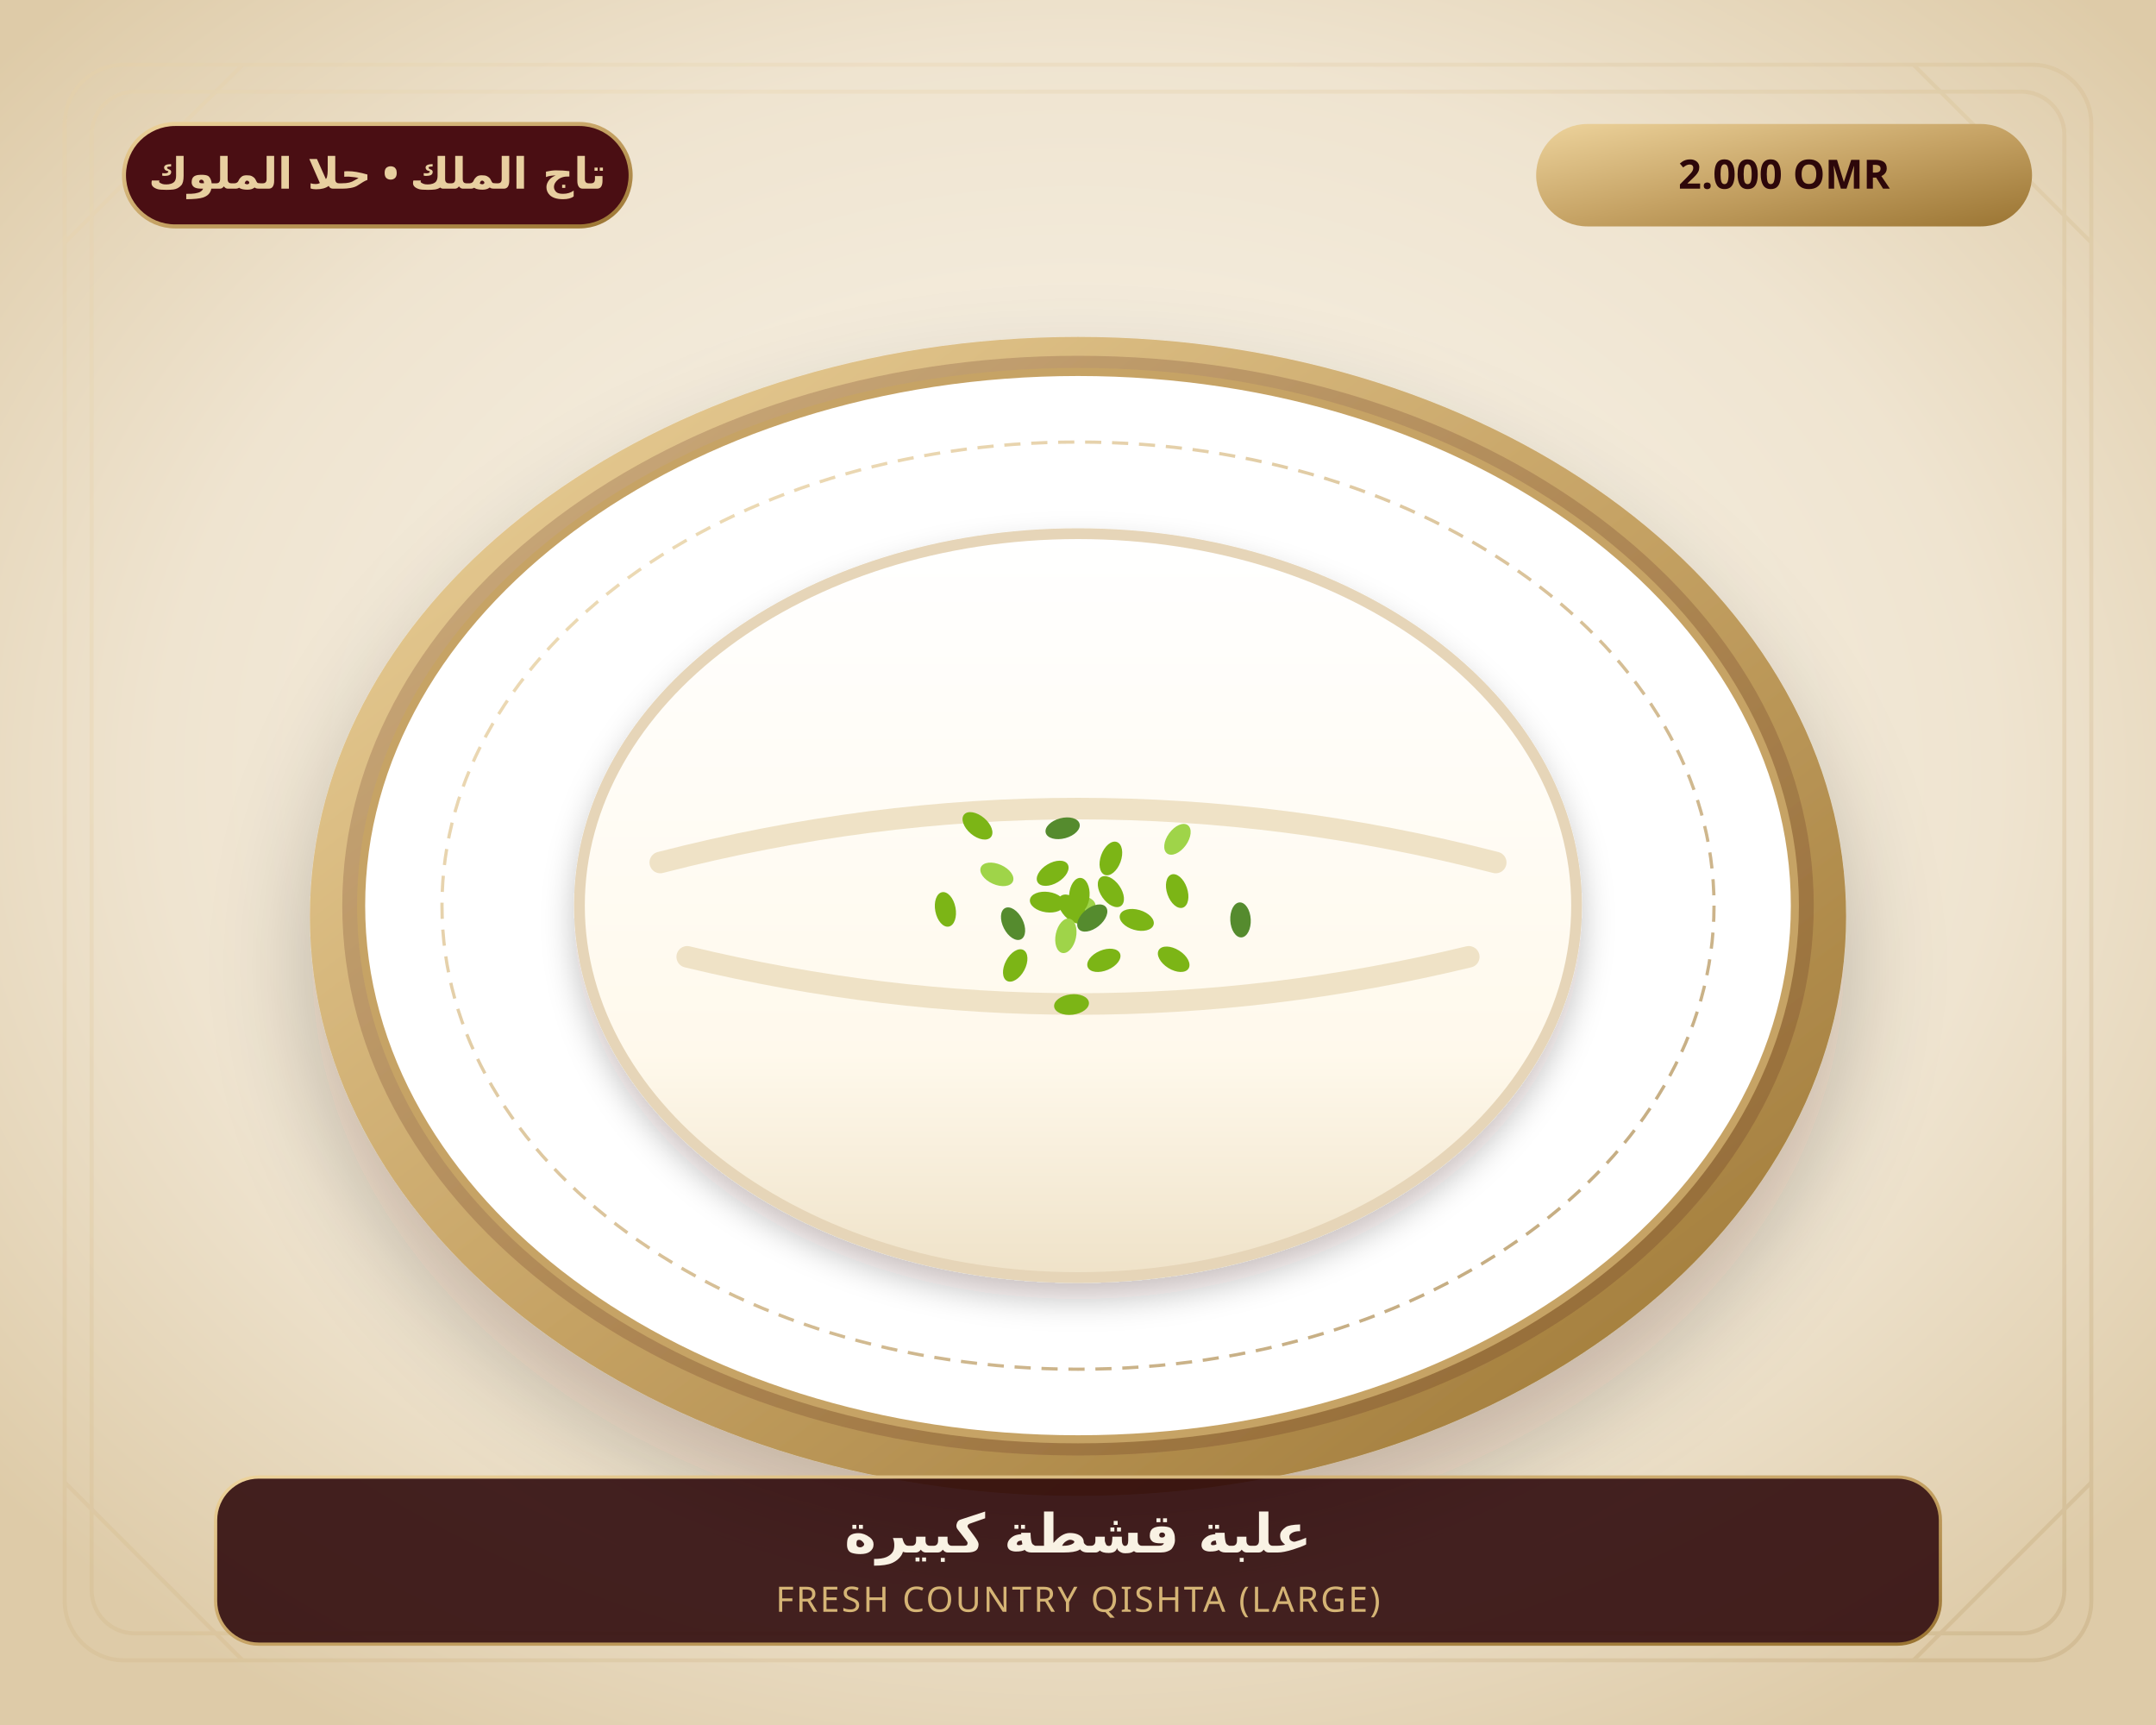
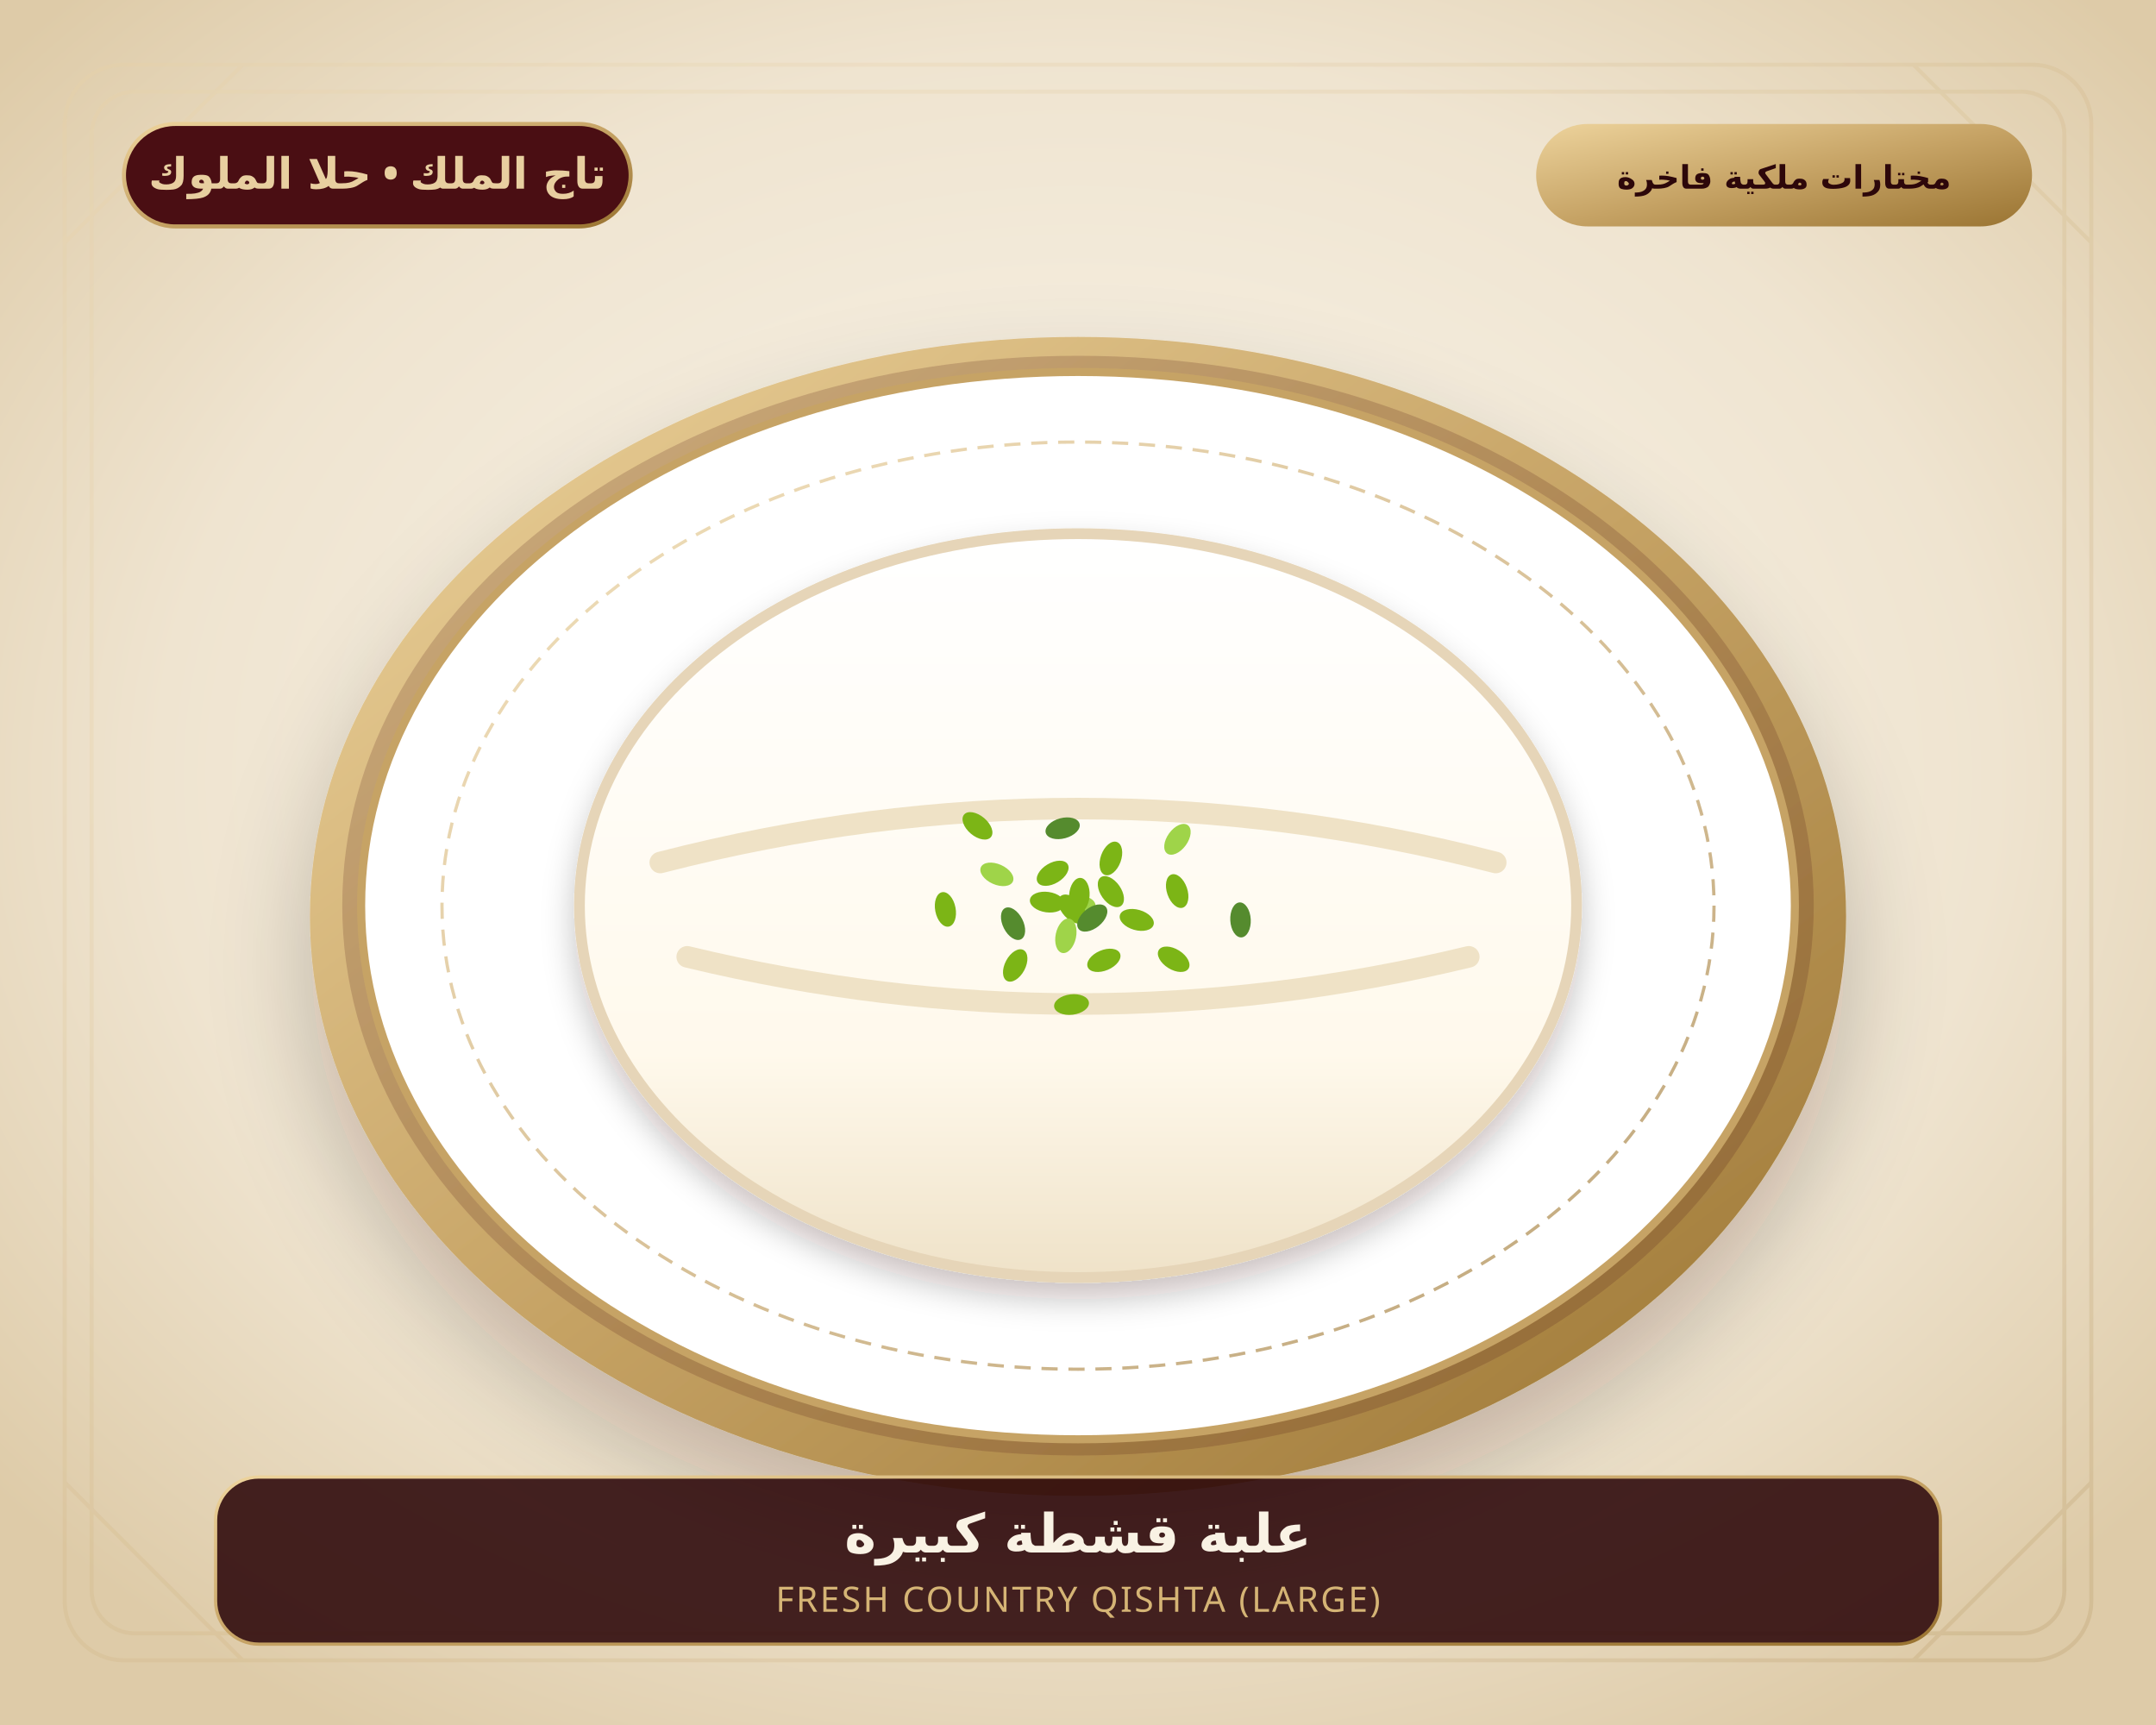
<svg xmlns="http://www.w3.org/2000/svg" viewBox="0 0 800 640" width="800" height="640">
  <defs>
    <radialGradient id="bgGrad" cx="50%" cy="45%" r="65%">
      <stop offset="0%" stop-color="#FBF7EE" />
      <stop offset="65%" stop-color="#EFE4D0" />
      <stop offset="100%" stop-color="#DECBA8" />
    </radialGradient>
    <linearGradient id="goldRim" x1="0%" y1="0%" x2="100%" y2="100%">
      <stop offset="0%" stop-color="#EDD39C" />
      <stop offset="50%" stop-color="#C6A365" />
      <stop offset="100%" stop-color="#9A7432" />
    </linearGradient>
    <linearGradient id="kataifiGold" x1="0%" y1="0%" x2="100%" y2="100%">
      <stop offset="0%" stop-color="#F3C76B" />
      <stop offset="50%" stop-color="#D99B38" />
      <stop offset="100%" stop-color="#A86B14" />
    </linearGradient>
    <linearGradient id="pistachioGreen" x1="0%" y1="0%" x2="100%" y2="100%">
      <stop offset="0%" stop-color="#98C948" />
      <stop offset="55%" stop-color="#6CA329" />
      <stop offset="100%" stop-color="#467314" />
    </linearGradient>
    <linearGradient id="qishtaCream" x1="0%" y1="0%" x2="0%" y2="100%">
      <stop offset="0%" stop-color="#FFFFFF" />
      <stop offset="70%" stop-color="#FFF9EC" />
      <stop offset="100%" stop-color="#EFE2C8" />
    </linearGradient>
    <linearGradient id="walnutBronze" x1="0%" y1="0%" x2="100%" y2="100%">
      <stop offset="0%" stop-color="#C48845" />
      <stop offset="50%" stop-color="#8F5922" />
      <stop offset="100%" stop-color="#5E350E" />
    </linearGradient>
    <linearGradient id="chocoRich" x1="0%" y1="0%" x2="100%" y2="100%">
      <stop offset="0%" stop-color="#5A311D" />
      <stop offset="50%" stop-color="#3B1D0F" />
      <stop offset="100%" stop-color="#241007" />
    </linearGradient>
    <filter id="softShadow" x="-15%" y="-15%" width="130%" height="135%">
      <feDropShadow dx="0" dy="18" stdDeviation="18" flood-color="#2B070A" flood-opacity="0.22" />
    </filter>
    <filter id="pieceShadow" x="-20%" y="-20%" width="140%" height="140%">
      <feDropShadow dx="0" dy="6" stdDeviation="6" flood-color="#2B070A" flood-opacity="0.24" />
    </filter>
  </defs>
  <rect width="800" height="640" fill="url(#bgGrad)" />
  <g opacity="0.16" stroke="url(#goldRim)" stroke-width="1.5" fill="none">
    <rect x="24" y="24" width="752" height="592" rx="22" />
    <rect x="34" y="34" width="732" height="572" rx="16" />
    <path d="M24 90 L90 24 M776 90 L710 24 M24 550 L90 616 M776 550 L710 616" />
  </g>
  <g filter="url(#softShadow)">
    <ellipse cx="400" cy="340" rx="285" ry="215" fill="url(#goldRim)" />
    <ellipse cx="400" cy="336" rx="273" ry="204" fill="#4A0E13" opacity="0.18" />
    <ellipse cx="400" cy="336" rx="266" ry="198" fill="#FFFFFF" stroke="#C6A365" stroke-width="3" />
    <ellipse cx="400" cy="336" rx="236" ry="172" fill="none" stroke="url(#goldRim)" stroke-width="1.2" stroke-dasharray="6 4" opacity="0.65" />
  </g>
  <g filter="url(#pieceShadow)">
    <ellipse cx="400" cy="336" rx="185" ry="138" fill="url(#qishtaCream)" stroke="#E6D5B8" stroke-width="4" />
    <path d="M245 320 Q400 280 555 320" fill="none" stroke="#EFE2C6" stroke-width="8" stroke-linecap="round" />
    <path d="M255 355 Q400 390 545 355" fill="none" stroke="#EFE2C6" stroke-width="8" stroke-linecap="round" />
    <ellipse cx="400.0" cy="336.0" rx="6.5" ry="3.8" transform="rotate(0 400.0 336.0)" fill="#9FD448" />
    <ellipse cx="397.9" cy="337.3" rx="6.5" ry="3.8" transform="rotate(47 397.9 337.3)" fill="#7CB518" />
    <ellipse cx="400.5" cy="332.2" rx="6.5" ry="3.8" transform="rotate(94 400.5 332.2)" fill="#7CB518" />
    <ellipse cx="405.3" cy="340.6" rx="6.5" ry="3.8" transform="rotate(141 405.3 340.6)" fill="#558B2F" />
    <ellipse cx="388.6" cy="334.7" rx="6.5" ry="3.8" transform="rotate(8 388.6 334.7)" fill="#7CB518" />
    <ellipse cx="412.2" cy="330.8" rx="6.5" ry="3.8" transform="rotate(55 412.2 330.8)" fill="#7CB518" />
    <ellipse cx="395.5" cy="347.2" rx="6.5" ry="3.8" transform="rotate(102 395.5 347.2)" fill="#9FD448" />
    <ellipse cx="390.6" cy="324.0" rx="6.5" ry="3.8" transform="rotate(149 390.6 324.0)" fill="#7CB518" />
    <ellipse cx="421.8" cy="341.3" rx="6.5" ry="3.8" transform="rotate(16 421.8 341.3)" fill="#7CB518" />
    <ellipse cx="375.9" cy="342.7" rx="6.5" ry="3.8" transform="rotate(63 375.9 342.7)" fill="#558B2F" />
    <ellipse cx="412.2" cy="318.5" rx="6.5" ry="3.8" transform="rotate(110 412.2 318.5)" fill="#7CB518" />
    <ellipse cx="409.6" cy="356.3" rx="6.5" ry="3.8" transform="rotate(157 409.6 356.3)" fill="#7CB518" />
    <ellipse cx="369.9" cy="324.4" rx="6.5" ry="3.8" transform="rotate(24 369.9 324.4)" fill="#9FD448" />
    <ellipse cx="436.8" cy="330.6" rx="6.5" ry="3.8" transform="rotate(71 436.8 330.6)" fill="#7CB518" />
    <ellipse cx="376.7" cy="358.2" rx="6.5" ry="3.8" transform="rotate(118 376.7 358.2)" fill="#7CB518" />
    <ellipse cx="394.3" cy="307.3" rx="6.5" ry="3.8" transform="rotate(165 394.3 307.3)" fill="#558B2F" />
    <ellipse cx="435.5" cy="355.9" rx="6.5" ry="3.8" transform="rotate(32 435.5 355.9)" fill="#7CB518" />
    <ellipse cx="350.8" cy="337.4" rx="6.5" ry="3.8" transform="rotate(79 350.8 337.4)" fill="#7CB518" />
    <ellipse cx="436.9" cy="311.4" rx="6.5" ry="3.8" transform="rotate(126 436.9 311.4)" fill="#9FD448" />
    <ellipse cx="397.6" cy="372.7" rx="6.5" ry="3.8" transform="rotate(173 397.6 372.7)" fill="#7CB518" />
    <ellipse cx="362.7" cy="306.4" rx="6.5" ry="3.8" transform="rotate(40 362.7 306.4)" fill="#7CB518" />
    <ellipse cx="460.3" cy="341.3" rx="6.5" ry="3.8" transform="rotate(87 460.3 341.3)" fill="#558B2F" />
  </g>
  <g transform="translate(46, 46)">
    <rect x="0" y="0" width="188" height="38" rx="19" fill="#4A0E13" stroke="url(#goldRim)" stroke-width="1.5" />
    <text x="94" y="24" text-anchor="middle" fill="#E8CFA0" font-family="Amiri, Tajawal, sans-serif" font-size="16" font-weight="bold">تاج الملك • حلا الملوك</text>
  </g>
  <g transform="translate(570, 46)">
    <rect x="0" y="0" width="184" height="38" rx="19" fill="url(#goldRim)" />
-     <text x="92" y="24" text-anchor="middle" fill="#2D070A" font-family="Tajawal, Plus Jakarta Sans, sans-serif" font-size="15" font-weight="bold">2.000 OMR</text>
+     <text x="92" y="24" text-anchor="middle" fill="#2D070A" font-family="Tajawal, Plus Jakarta Sans, sans-serif" font-size="12" font-weight="bold">مختارات ملكية فاخرة</text>
  </g>
  <g transform="translate(80, 548)">
    <rect x="0" y="0" width="640" height="62" rx="16" fill="#2D070A" fill-opacity="0.88" stroke="url(#goldRim)" stroke-width="1.2" />
    <text x="320" y="28" text-anchor="middle" fill="#F9F2E4" font-family="Tajawal, Amiri, sans-serif" font-size="20" font-weight="bold">علبة قشطة كبيرة</text>
    <text x="320" y="50" text-anchor="middle" fill="#D5B475" font-family="Plus Jakarta Sans, sans-serif" font-size="13" letter-spacing="0.8">FRESH COUNTRY QISHTA (LARGE)</text>
  </g>
</svg>
